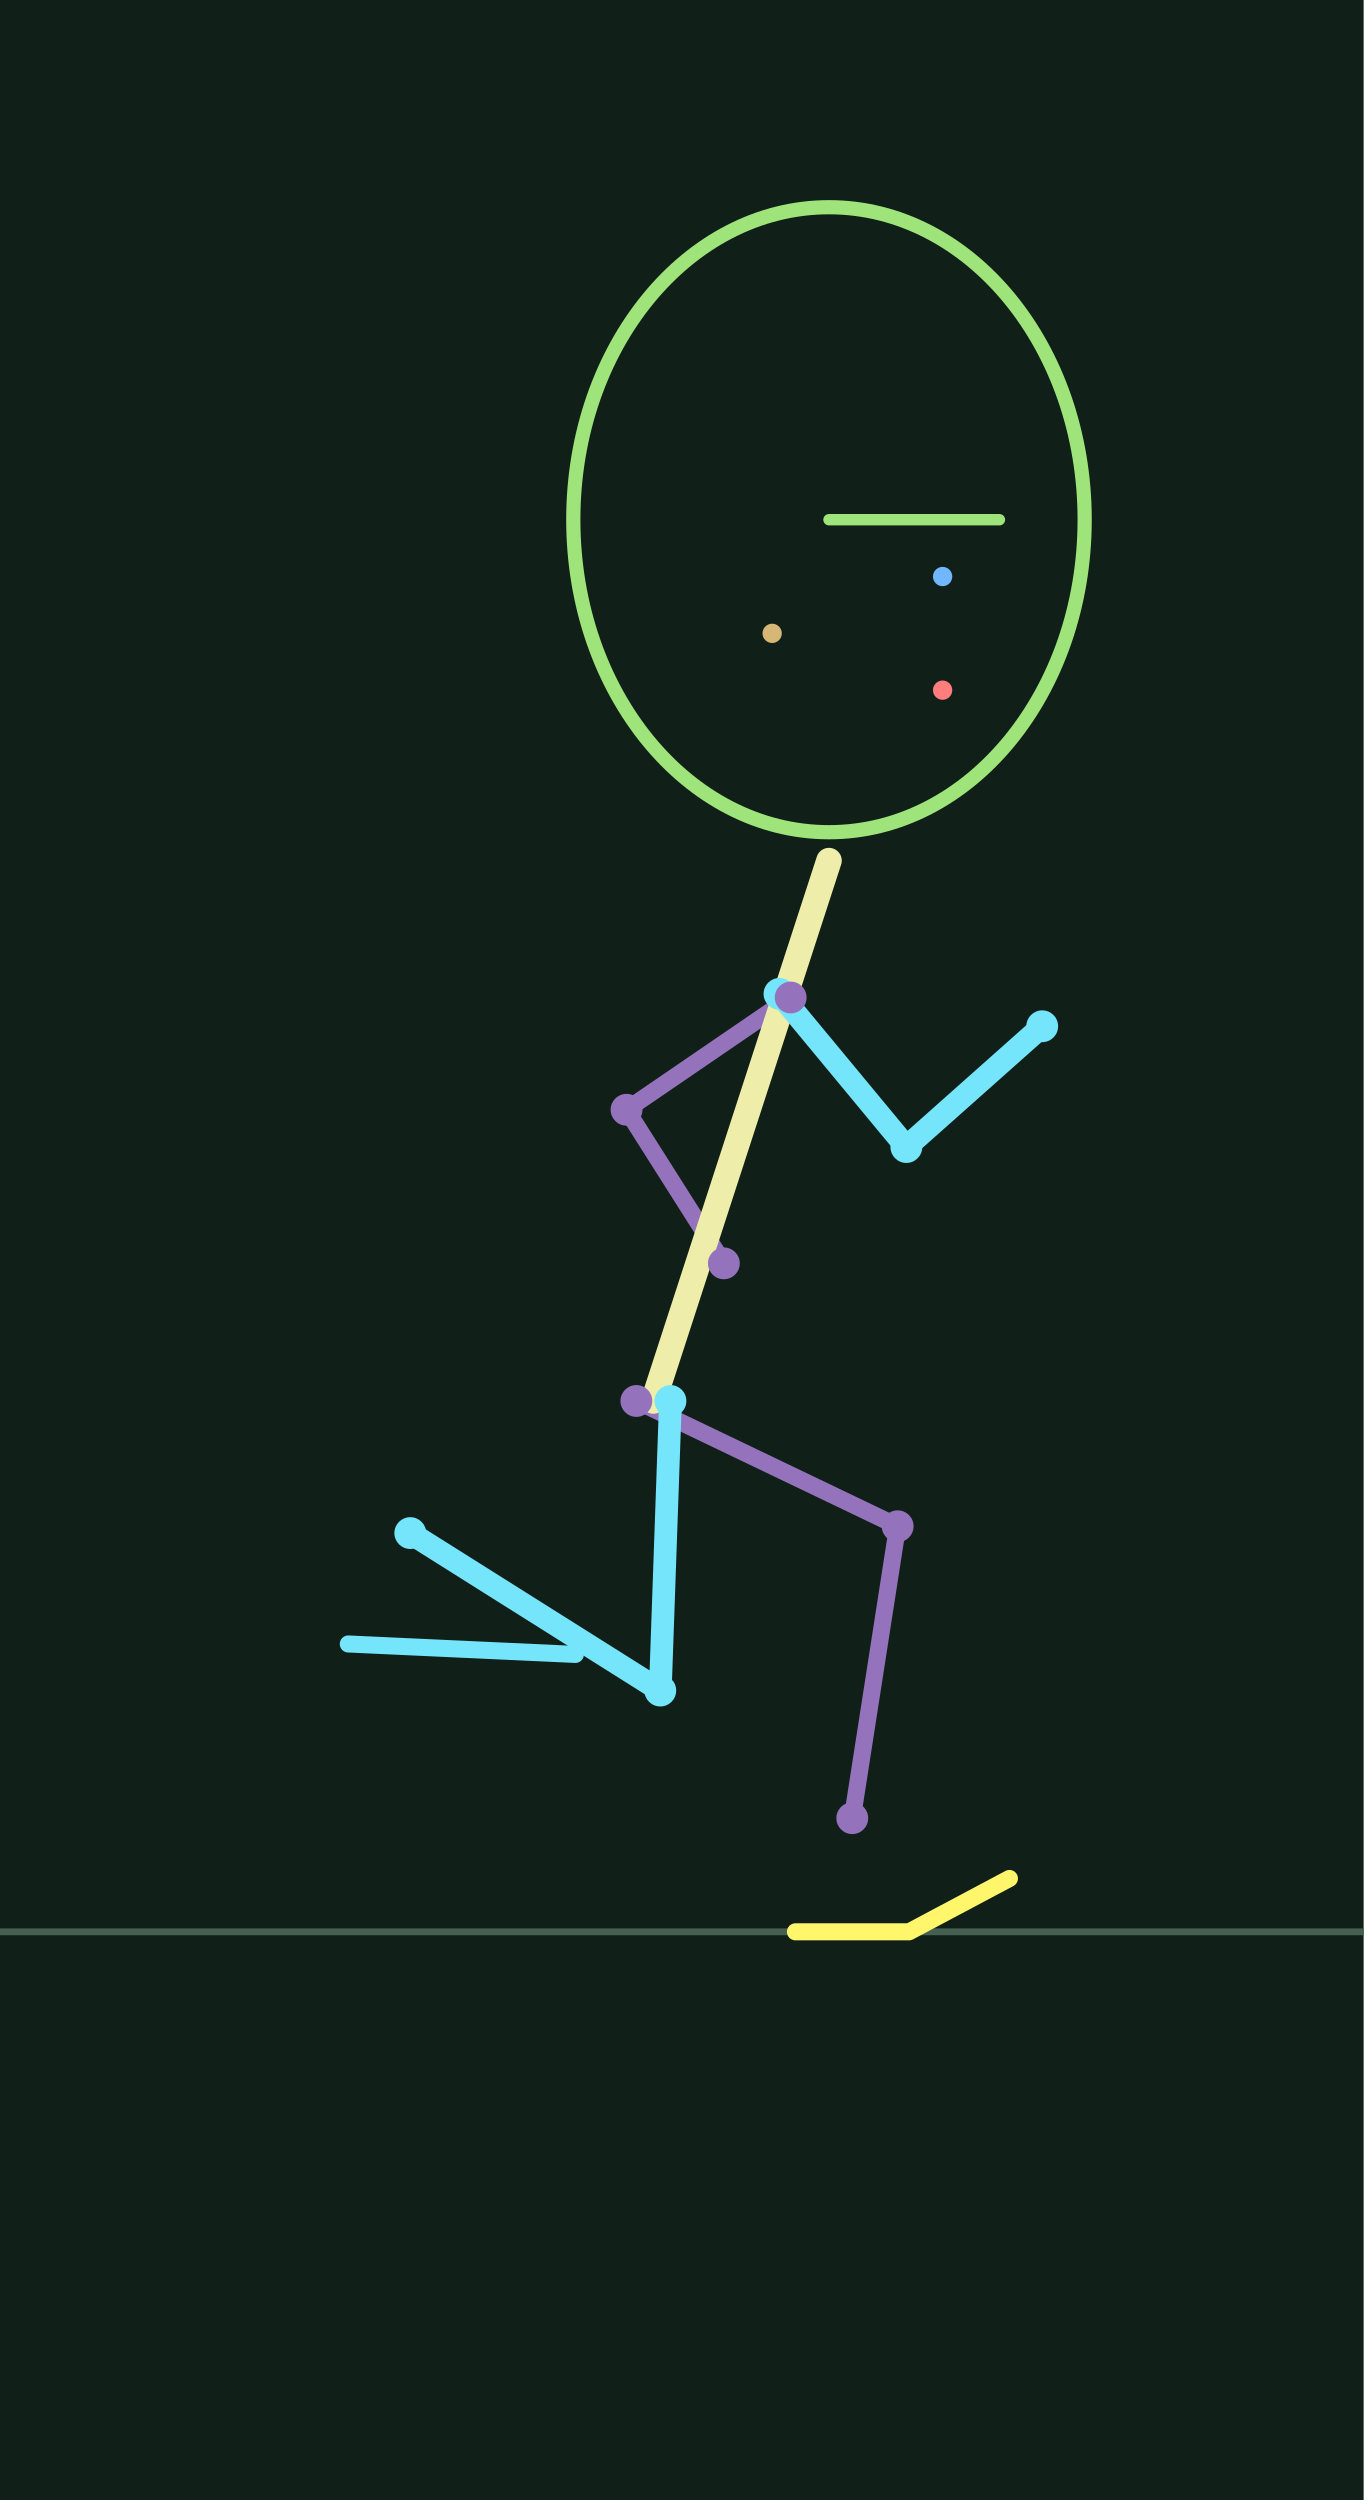
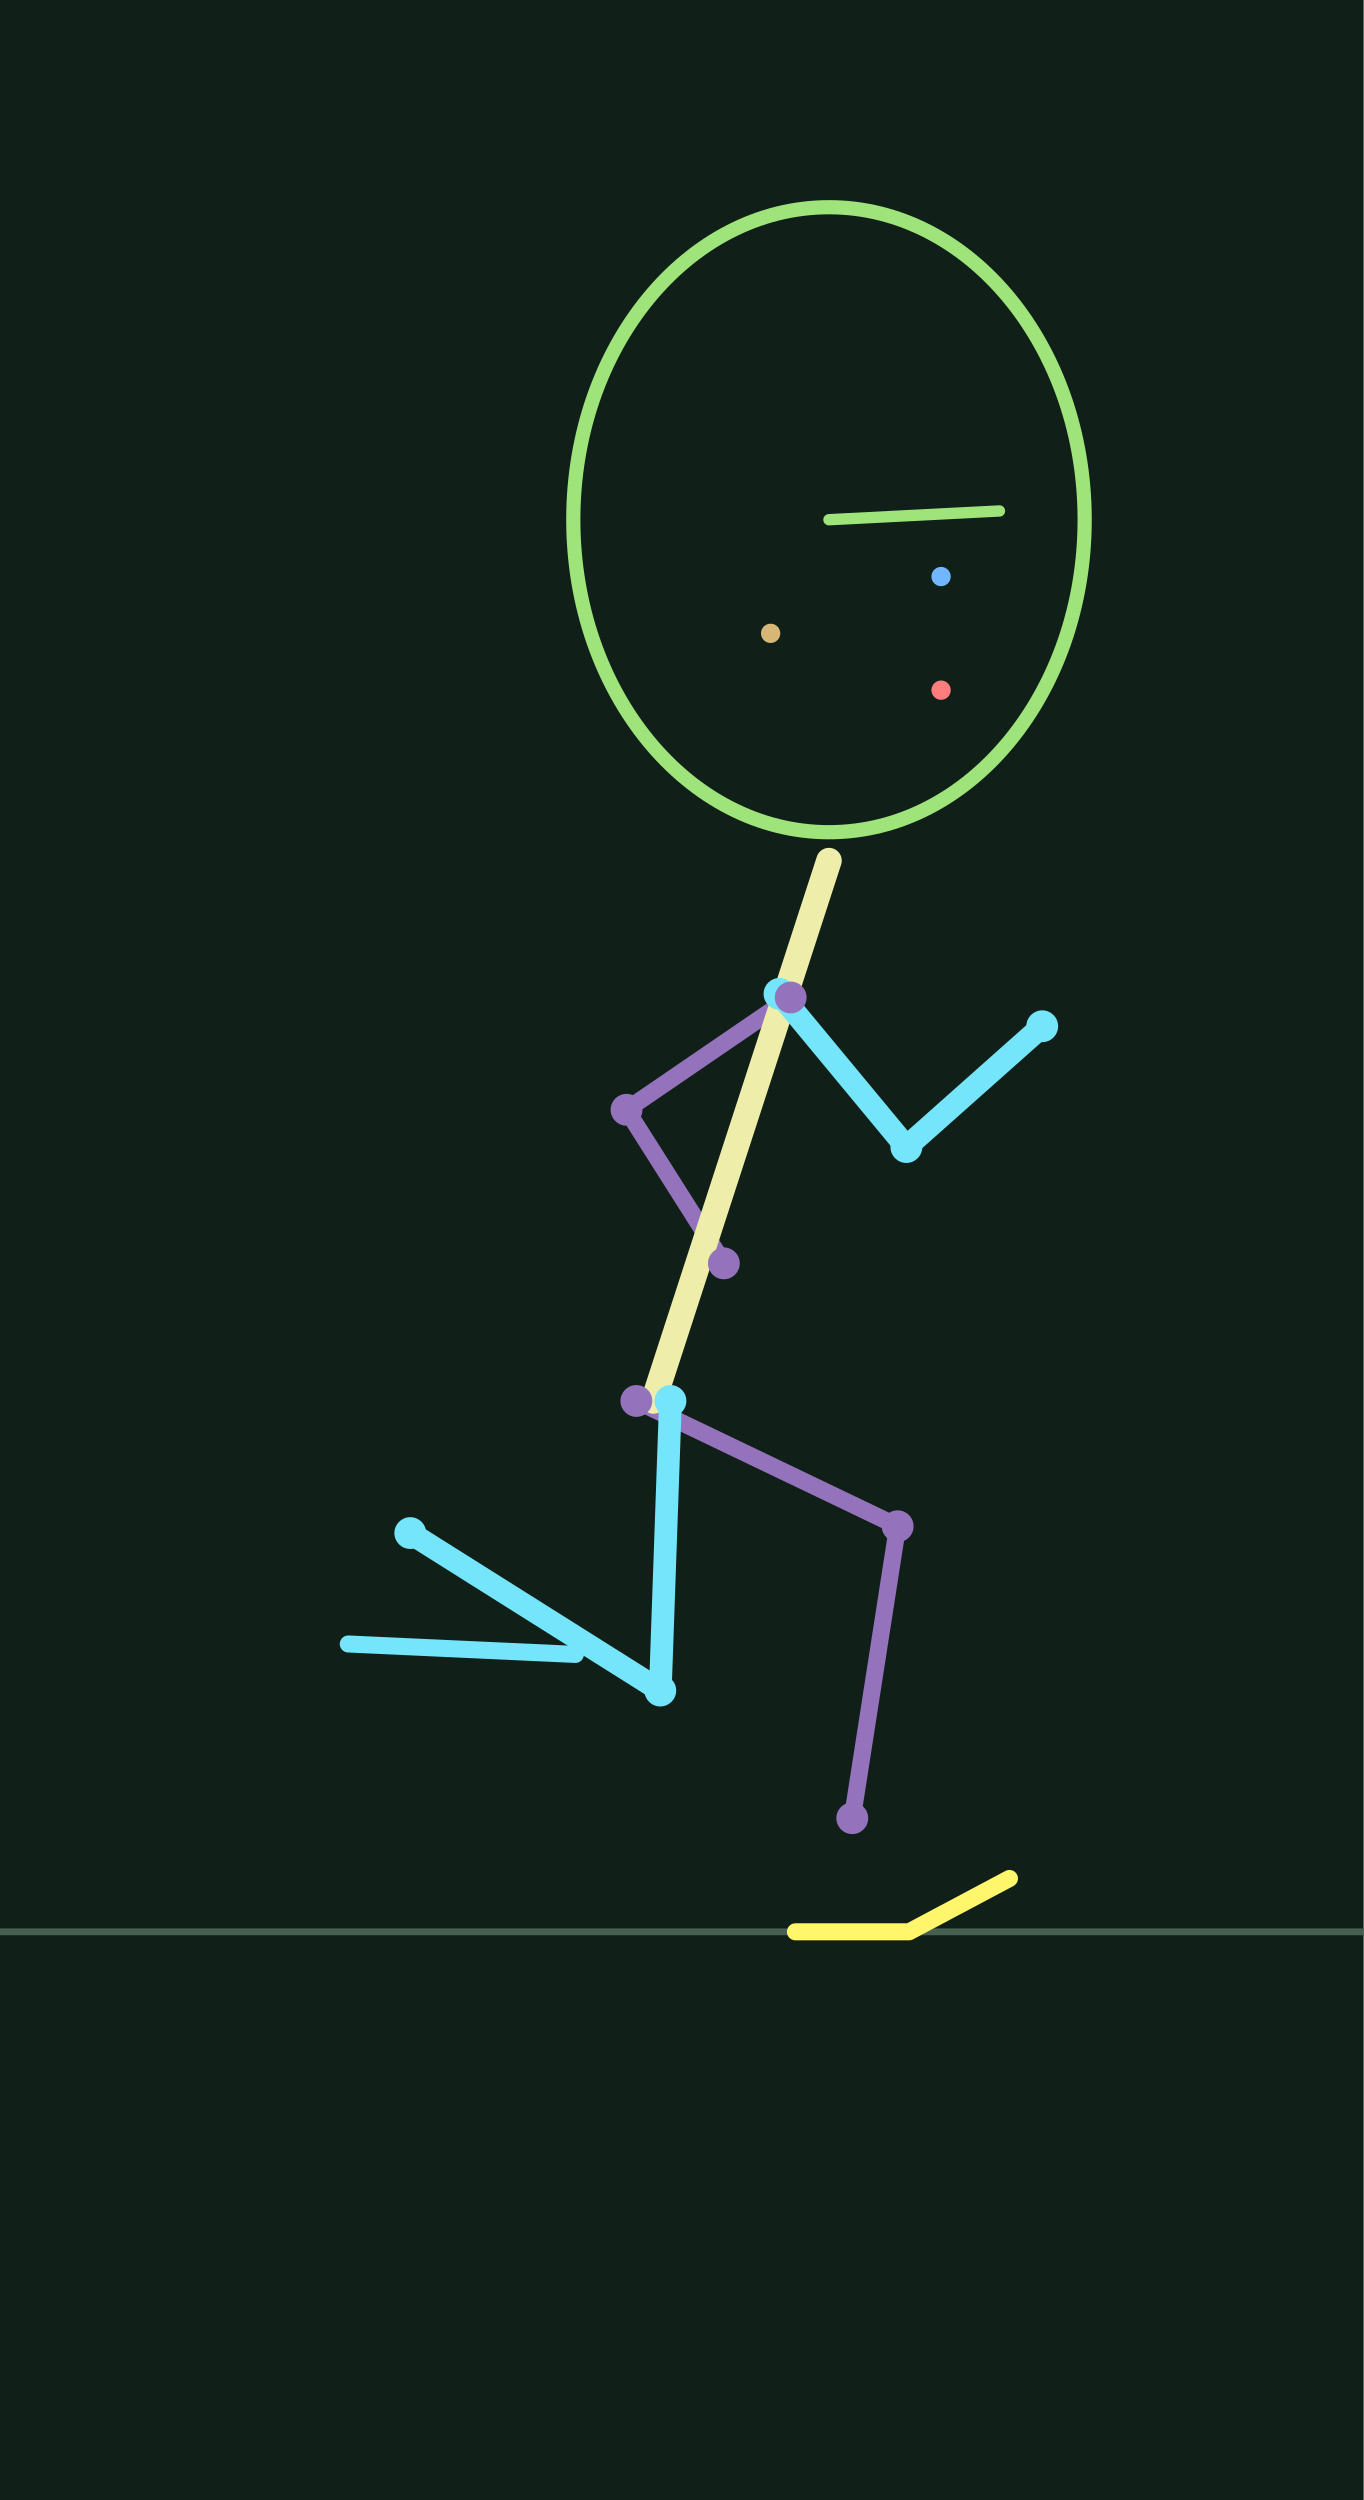
<svg xmlns="http://www.w3.org/2000/svg" width="240" height="440" viewBox="0 0 24 44">
  <rect width="100%" height="100%" fill="#102018" />
  <path d="M0 34H24" stroke="#465f50" stroke-width=".12" />
  <polyline points="11.200,24.657 15.799,26.862 15.000,32.000" fill="none" stroke="#9573bc" stroke-width="0.3" stroke-linecap="round" stroke-linejoin="round" />
  <polyline points="13.916,17.556 11.027,19.532 12.740,22.235" fill="none" stroke="#9573bc" stroke-width="0.3" stroke-linecap="round" stroke-linejoin="round" />
  <polyline points="11.500,24.657 14.590,15.147" fill="none" stroke="#eeeeaa" stroke-width="0.45" stroke-linecap="round" stroke-linejoin="round" />
  <polyline points="13.719,17.492 13.916,17.556" fill="none" stroke="#ffaa55" stroke-width="0.5" stroke-linecap="round" stroke-linejoin="round" />
  <polyline points="11.800,24.657 11.621,29.754 7.221,26.982" fill="none" stroke="#74e5fa" stroke-width="0.4" stroke-linecap="round" stroke-linejoin="round" />
  <polyline points="13.719,17.492 15.952,20.188 18.343,18.062" fill="none" stroke="#74e5fa" stroke-width="0.4" stroke-linecap="round" stroke-linejoin="round" />
  <polyline points="6.130,28.934 8.128,29.026 10.126,29.118" fill="none" stroke="#74e5fa" stroke-width="0.3" stroke-linecap="round" stroke-linejoin="round" />
  <polyline points="14.000,34.000 16.000,34.000 17.766,33.061" fill="none" stroke="#fff66b" stroke-width="0.3" stroke-linecap="round" stroke-linejoin="round" />
  <circle cx="11.800" cy="24.657" r=".28" fill="#74e5fa" />
  <circle cx="11.621" cy="29.754" r=".28" fill="#74e5fa" />
  <circle cx="7.221" cy="26.982" r=".28" fill="#74e5fa" />
  <circle cx="13.719" cy="17.492" r=".28" fill="#74e5fa" />
  <circle cx="15.952" cy="20.188" r=".28" fill="#74e5fa" />
  <circle cx="18.343" cy="18.062" r=".28" fill="#74e5fa" />
  <circle cx="11.200" cy="24.657" r=".28" fill="#9573bc" />
  <circle cx="15.799" cy="26.862" r=".28" fill="#9573bc" />
  <circle cx="15.000" cy="32.000" r=".28" fill="#9573bc" />
  <circle cx="13.916" cy="17.556" r=".28" fill="#9573bc" />
  <circle cx="11.027" cy="19.532" r=".28" fill="#9573bc" />
  <circle cx="12.740" cy="22.235" r=".28" fill="#9573bc" />
  <ellipse cx="14.590" cy="9.147" rx="4.5" ry="5.5" fill="none" stroke="#9ee47a" stroke-width=".25" />
-   <circle cx="16.590" cy="10.147" r=".17" fill="#71b7ff" />
-   <circle cx="16.590" cy="12.147" r=".17" fill="#ff7d7d" />
-   <circle cx="13.590" cy="11.147" r=".17" fill="#d7b775" />
-   <polyline points="14.590,9.147 17.590,9.147" fill="none" stroke="#9ee47a" stroke-width="0.2" stroke-linecap="round" stroke-linejoin="round" />
+   <circle cx="16.563" cy="10.147" r=".17" fill="#71b7ff" />
+   <circle cx="16.563" cy="12.147" r=".17" fill="#ff7d7d" />
+   <circle cx="13.563" cy="11.147" r=".17" fill="#d7b775" />
+   <polyline points="14.590,9.147 17.590,8.993" fill="none" stroke="#9ee47a" stroke-width="0.2" stroke-linecap="round" stroke-linejoin="round" />
</svg>
